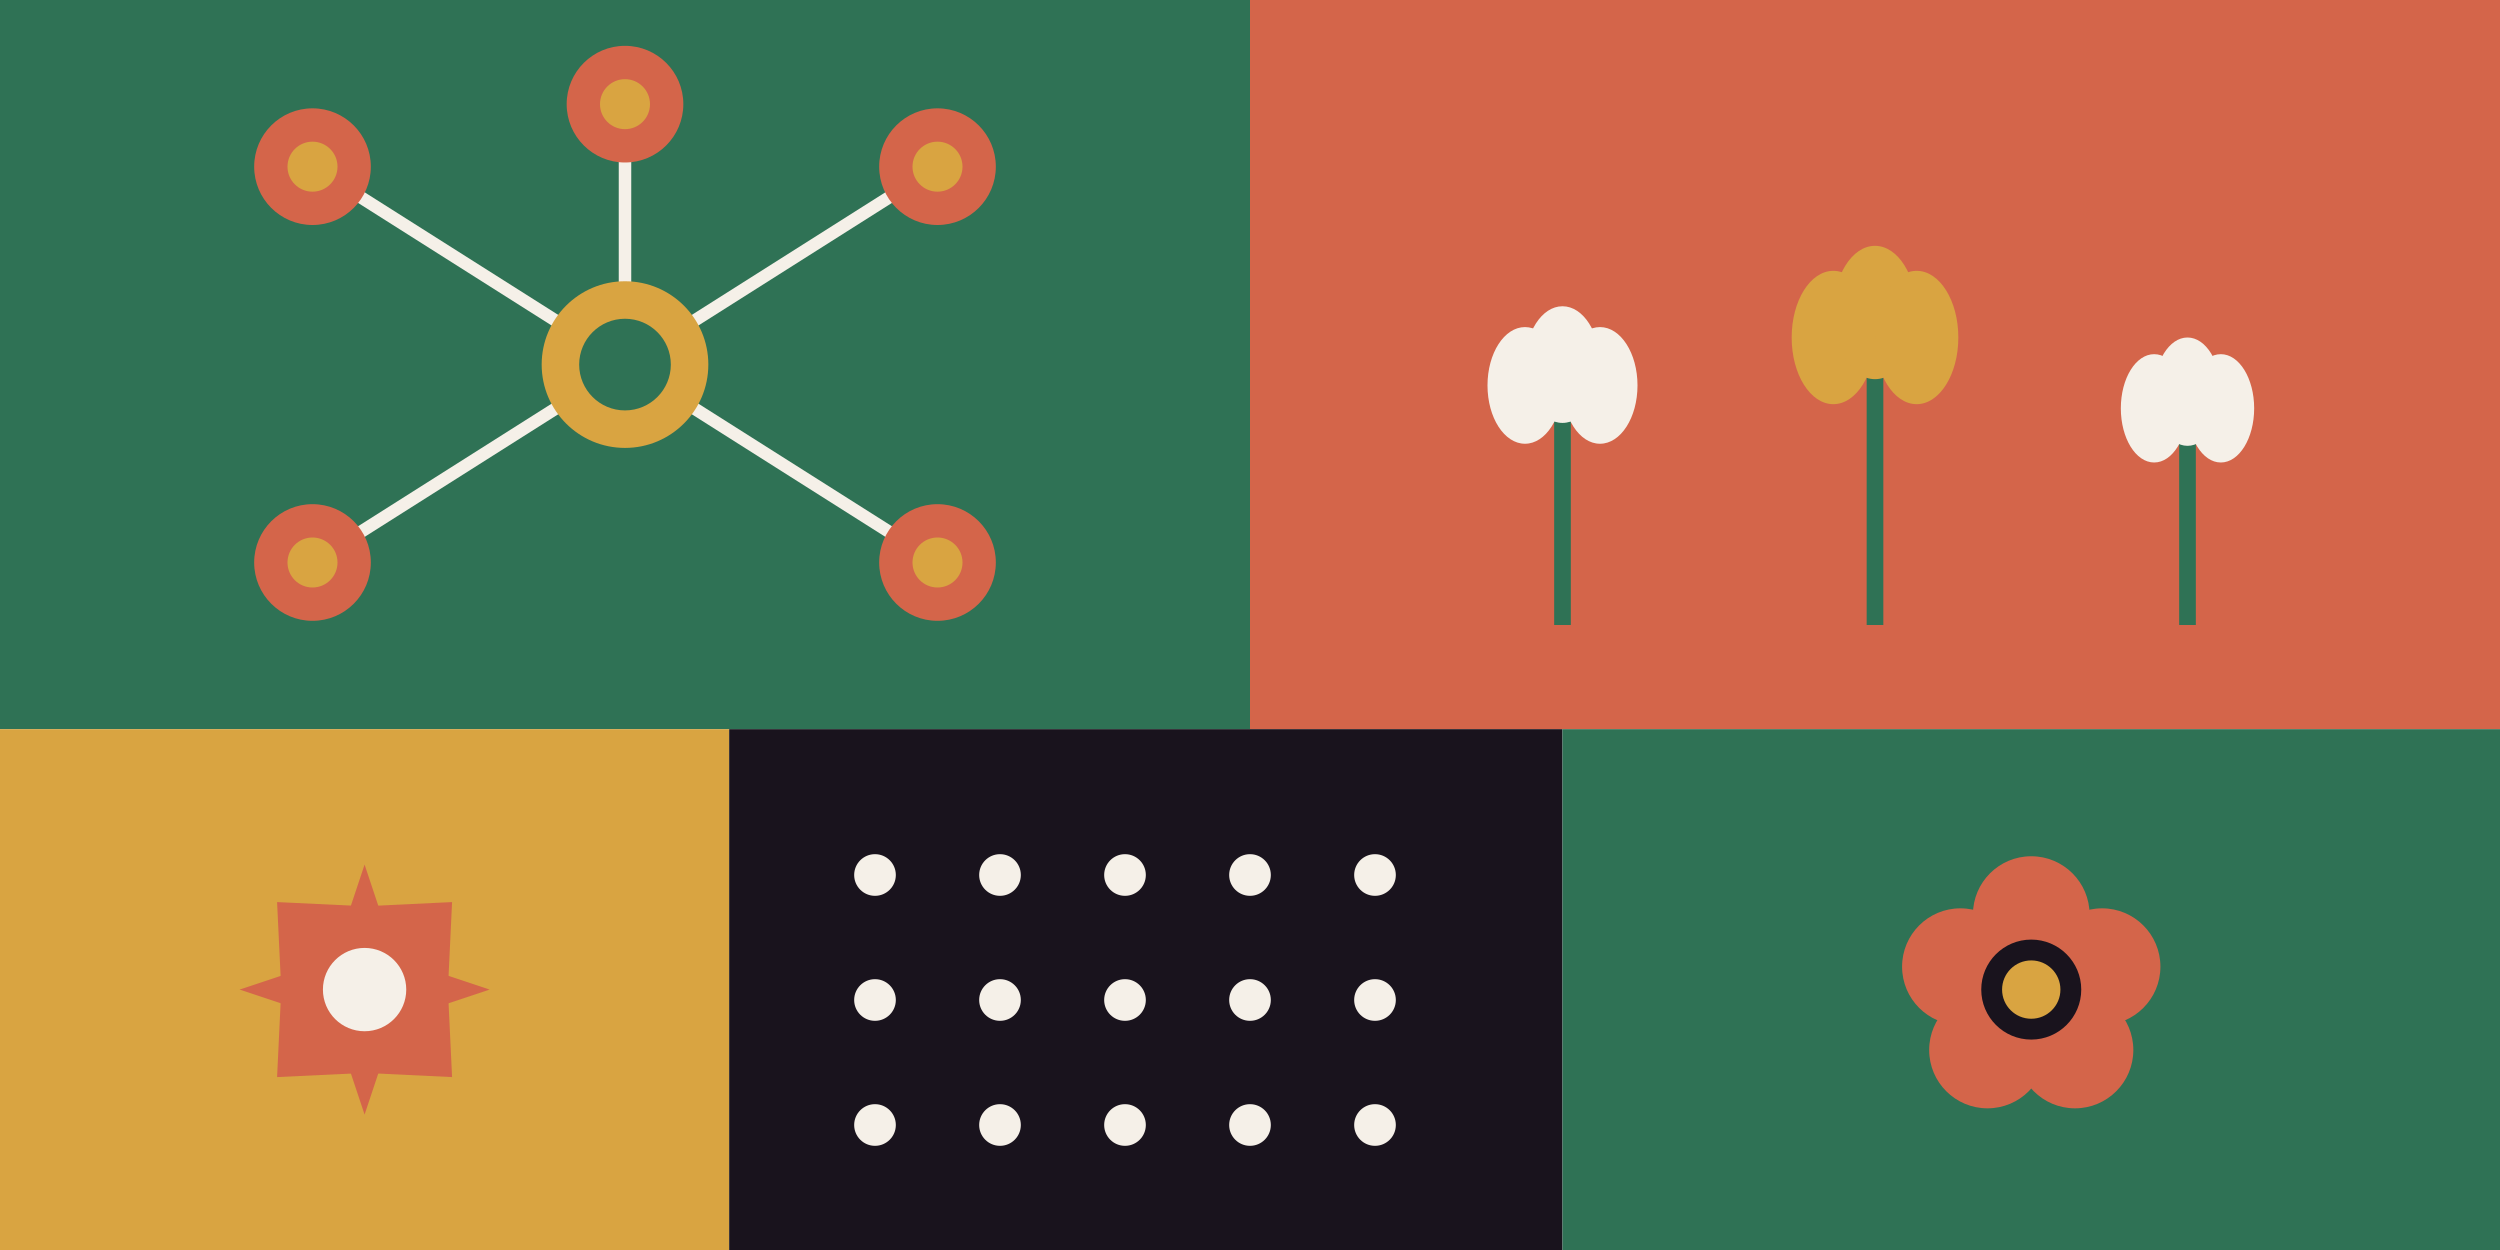
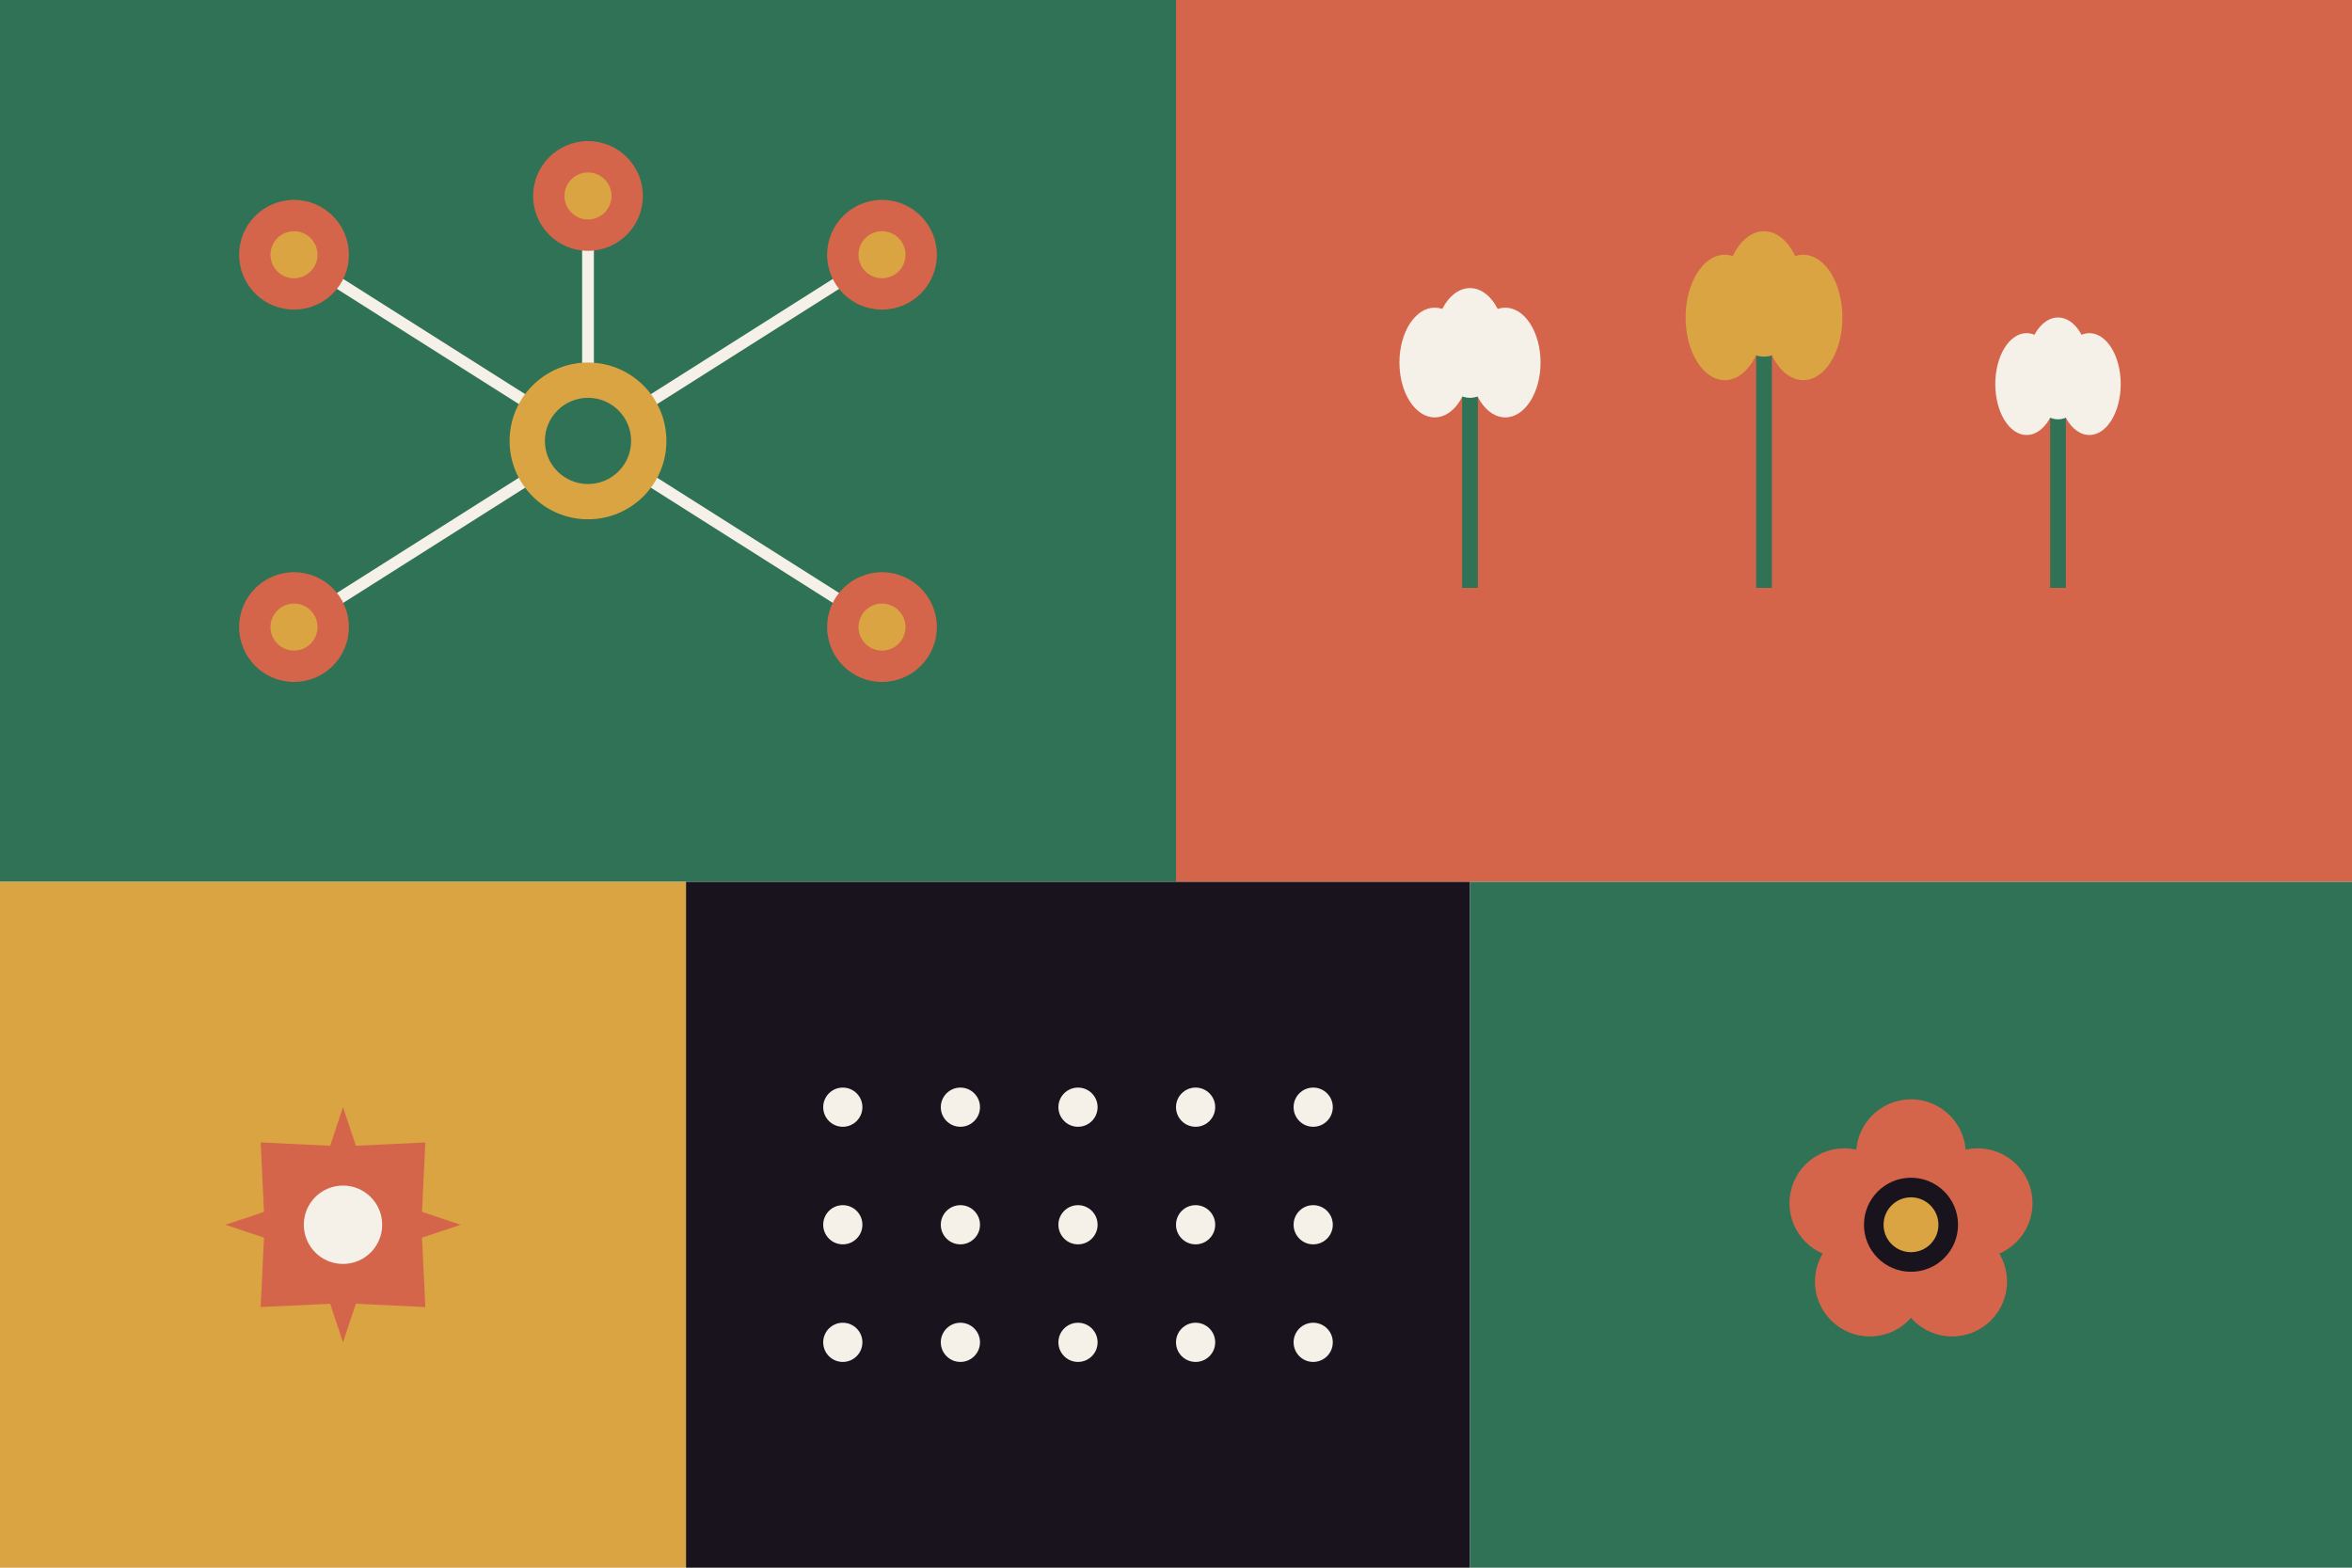
- <svg xmlns="http://www.w3.org/2000/svg" width="1200" height="600" viewBox="0 0 1200 600" fill="none">
-   <rect x="0" y="0" width="600" height="350" fill="#2F7255" />
+ <svg xmlns="http://www.w3.org/2000/svg" width="1200" height="800" viewBox="0 0 1200 800" fill="none">
+   <rect x="0" y="0" width="600" height="450" fill="#2F7255" />
  <g stroke="#F5F0E8" stroke-width="6" fill="none">
-     <line x1="300" y1="175" x2="150" y2="80" />
-     <line x1="300" y1="175" x2="450" y2="80" />
-     <line x1="300" y1="175" x2="150" y2="270" />
-     <line x1="300" y1="175" x2="450" y2="270" />
-     <line x1="300" y1="175" x2="300" y2="50" />
+     <line x1="300" y1="225" x2="150" y2="130" />
+     <line x1="300" y1="225" x2="450" y2="130" />
+     <line x1="300" y1="225" x2="150" y2="320" />
+     <line x1="300" y1="225" x2="450" y2="320" />
+     <line x1="300" y1="225" x2="300" y2="100" />
  </g>
  <g fill="#D4654A">
-     <circle cx="150" cy="80" r="28">
+     <circle cx="150" cy="130" r="28">
      <animate attributeName="r" values="28;40;28" dur="1.5s" begin="0s" repeatCount="indefinite" calcMode="spline" keySplines="0.4 0 0.6 1; 0.4 0 0.6 1" />
    </circle>
-     <circle cx="450" cy="80" r="28">
+     <circle cx="450" cy="130" r="28">
      <animate attributeName="r" values="28;40;28" dur="1.5s" begin="0.3s" repeatCount="indefinite" calcMode="spline" keySplines="0.4 0 0.6 1; 0.4 0 0.6 1" />
    </circle>
-     <circle cx="150" cy="270" r="28">
+     <circle cx="150" cy="320" r="28">
      <animate attributeName="r" values="28;40;28" dur="1.5s" begin="0.6s" repeatCount="indefinite" calcMode="spline" keySplines="0.4 0 0.6 1; 0.4 0 0.6 1" />
    </circle>
-     <circle cx="450" cy="270" r="28">
+     <circle cx="450" cy="320" r="28">
      <animate attributeName="r" values="28;40;28" dur="1.5s" begin="0.9s" repeatCount="indefinite" calcMode="spline" keySplines="0.4 0 0.6 1; 0.4 0 0.6 1" />
    </circle>
-     <circle cx="300" cy="50" r="28">
+     <circle cx="300" cy="100" r="28">
      <animate attributeName="r" values="28;40;28" dur="1.5s" begin="1.2s" repeatCount="indefinite" calcMode="spline" keySplines="0.4 0 0.6 1; 0.4 0 0.6 1" />
    </circle>
  </g>
  <g fill="#D9A441">
-     <circle cx="150" cy="80" r="12" />
-     <circle cx="450" cy="80" r="12" />
-     <circle cx="150" cy="270" r="12" />
-     <circle cx="450" cy="270" r="12" />
-     <circle cx="300" cy="50" r="12" />
+     <circle cx="150" cy="130" r="12" />
+     <circle cx="450" cy="130" r="12" />
+     <circle cx="150" cy="320" r="12" />
+     <circle cx="450" cy="320" r="12" />
+     <circle cx="300" cy="100" r="12" />
  </g>
-   <circle cx="300" cy="175" r="40" fill="#D9A441" />
-   <circle cx="300" cy="175" r="22" fill="#2F7255" />
-   <rect x="600" y="0" width="600" height="350" fill="#D4654A" />
+   <circle cx="300" cy="225" r="40" fill="#D9A441" />
+   <circle cx="300" cy="225" r="22" fill="#2F7255" />
+   <rect x="600" y="0" width="600" height="450" fill="#D4654A" />
  <g transform="translate(750, 200)">
    <rect x="-4" y="0" width="8" height="100" fill="#2F7255" />
    <ellipse cx="-18" cy="-15" rx="18" ry="28" fill="#F5F0E8" />
    <ellipse cx="0" cy="-25" rx="18" ry="28" fill="#F5F0E8" />
    <ellipse cx="18" cy="-15" rx="18" ry="28" fill="#F5F0E8" />
  </g>
  <g transform="translate(900, 180)">
    <rect x="-4" y="0" width="8" height="120" fill="#2F7255" />
    <ellipse cx="-20" cy="-18" rx="20" ry="32" fill="#D9A441" />
    <ellipse cx="0" cy="-30" rx="20" ry="32" fill="#D9A441" />
    <ellipse cx="20" cy="-18" rx="20" ry="32" fill="#D9A441" />
  </g>
  <g transform="translate(1050, 210)">
    <rect x="-4" y="0" width="8" height="90" fill="#2F7255" />
    <ellipse cx="-16" cy="-14" rx="16" ry="26" fill="#F5F0E8" />
    <ellipse cx="0" cy="-22" rx="16" ry="26" fill="#F5F0E8" />
    <ellipse cx="16" cy="-14" rx="16" ry="26" fill="#F5F0E8" />
  </g>
-   <rect x="0" y="350" width="350" height="250" fill="#D9A441" />
-   <g transform="translate(175, 475)">
+   <rect x="0" y="450" width="350" height="350" fill="#D9A441" />
+   <g transform="translate(175, 625)">
    <polygon points="0,-60 15,-15 60,0 15,15 0,60 -15,15 -60,0 -15,-15" fill="#D4654A" />
    <polygon points="0,-40 42,-42 40,0 42,42 0,40 -42,42 -40,0 -42,-42" fill="#D4654A" />
    <circle cx="0" cy="0" r="20" fill="#F5F0E8" />
  </g>
-   <rect x="350" y="350" width="400" height="250" fill="#19131D" />
+   <rect x="350" y="450" width="400" height="350" fill="#19131D" />
  <g fill="#F5F0E8">
-     <circle cx="420" cy="420" r="10" />
-     <circle cx="480" cy="420" r="10" />
-     <circle cx="540" cy="420" r="10" />
-     <circle cx="600" cy="420" r="10" />
-     <circle cx="660" cy="420" r="10" />
-     <circle cx="420" cy="480" r="10" />
-     <circle cx="480" cy="480" r="10" />
-     <circle cx="540" cy="480" r="10" />
-     <circle cx="600" cy="480" r="10" />
-     <circle cx="660" cy="480" r="10" />
-     <circle cx="420" cy="540" r="10" />
-     <circle cx="480" cy="540" r="10" />
-     <circle cx="540" cy="540" r="10" />
-     <circle cx="600" cy="540" r="10" />
-     <circle cx="660" cy="540" r="10" />
+     <circle cx="430" cy="565" r="10" />
+     <circle cx="490" cy="565" r="10" />
+     <circle cx="550" cy="565" r="10" />
+     <circle cx="610" cy="565" r="10" />
+     <circle cx="670" cy="565" r="10" />
+     <circle cx="430" cy="625" r="10" />
+     <circle cx="490" cy="625" r="10" />
+     <circle cx="550" cy="625" r="10" />
+     <circle cx="610" cy="625" r="10" />
+     <circle cx="670" cy="625" r="10" />
+     <circle cx="430" cy="685" r="10" />
+     <circle cx="490" cy="685" r="10" />
+     <circle cx="550" cy="685" r="10" />
+     <circle cx="610" cy="685" r="10" />
+     <circle cx="670" cy="685" r="10" />
  </g>
-   <rect x="750" y="350" width="450" height="250" fill="#2F7255" />
-   <g transform="translate(975, 475)">
+   <rect x="750" y="450" width="450" height="350" fill="#2F7255" />
+   <g transform="translate(975, 625)">
    <g>
      <animateTransform attributeName="transform" type="rotate" from="0" to="-360" dur="25s" repeatCount="indefinite" />
      <circle cx="0" cy="-36" r="28" fill="#D4654A" />
      <circle cx="34" cy="-11" r="28" fill="#D4654A" />
      <circle cx="21" cy="29" r="28" fill="#D4654A" />
      <circle cx="-21" cy="29" r="28" fill="#D4654A" />
      <circle cx="-34" cy="-11" r="28" fill="#D4654A" />
    </g>
    <circle cx="0" cy="0" r="24" fill="#19131D" />
    <circle cx="0" cy="0" r="14" fill="#D9A441" />
  </g>
</svg>
